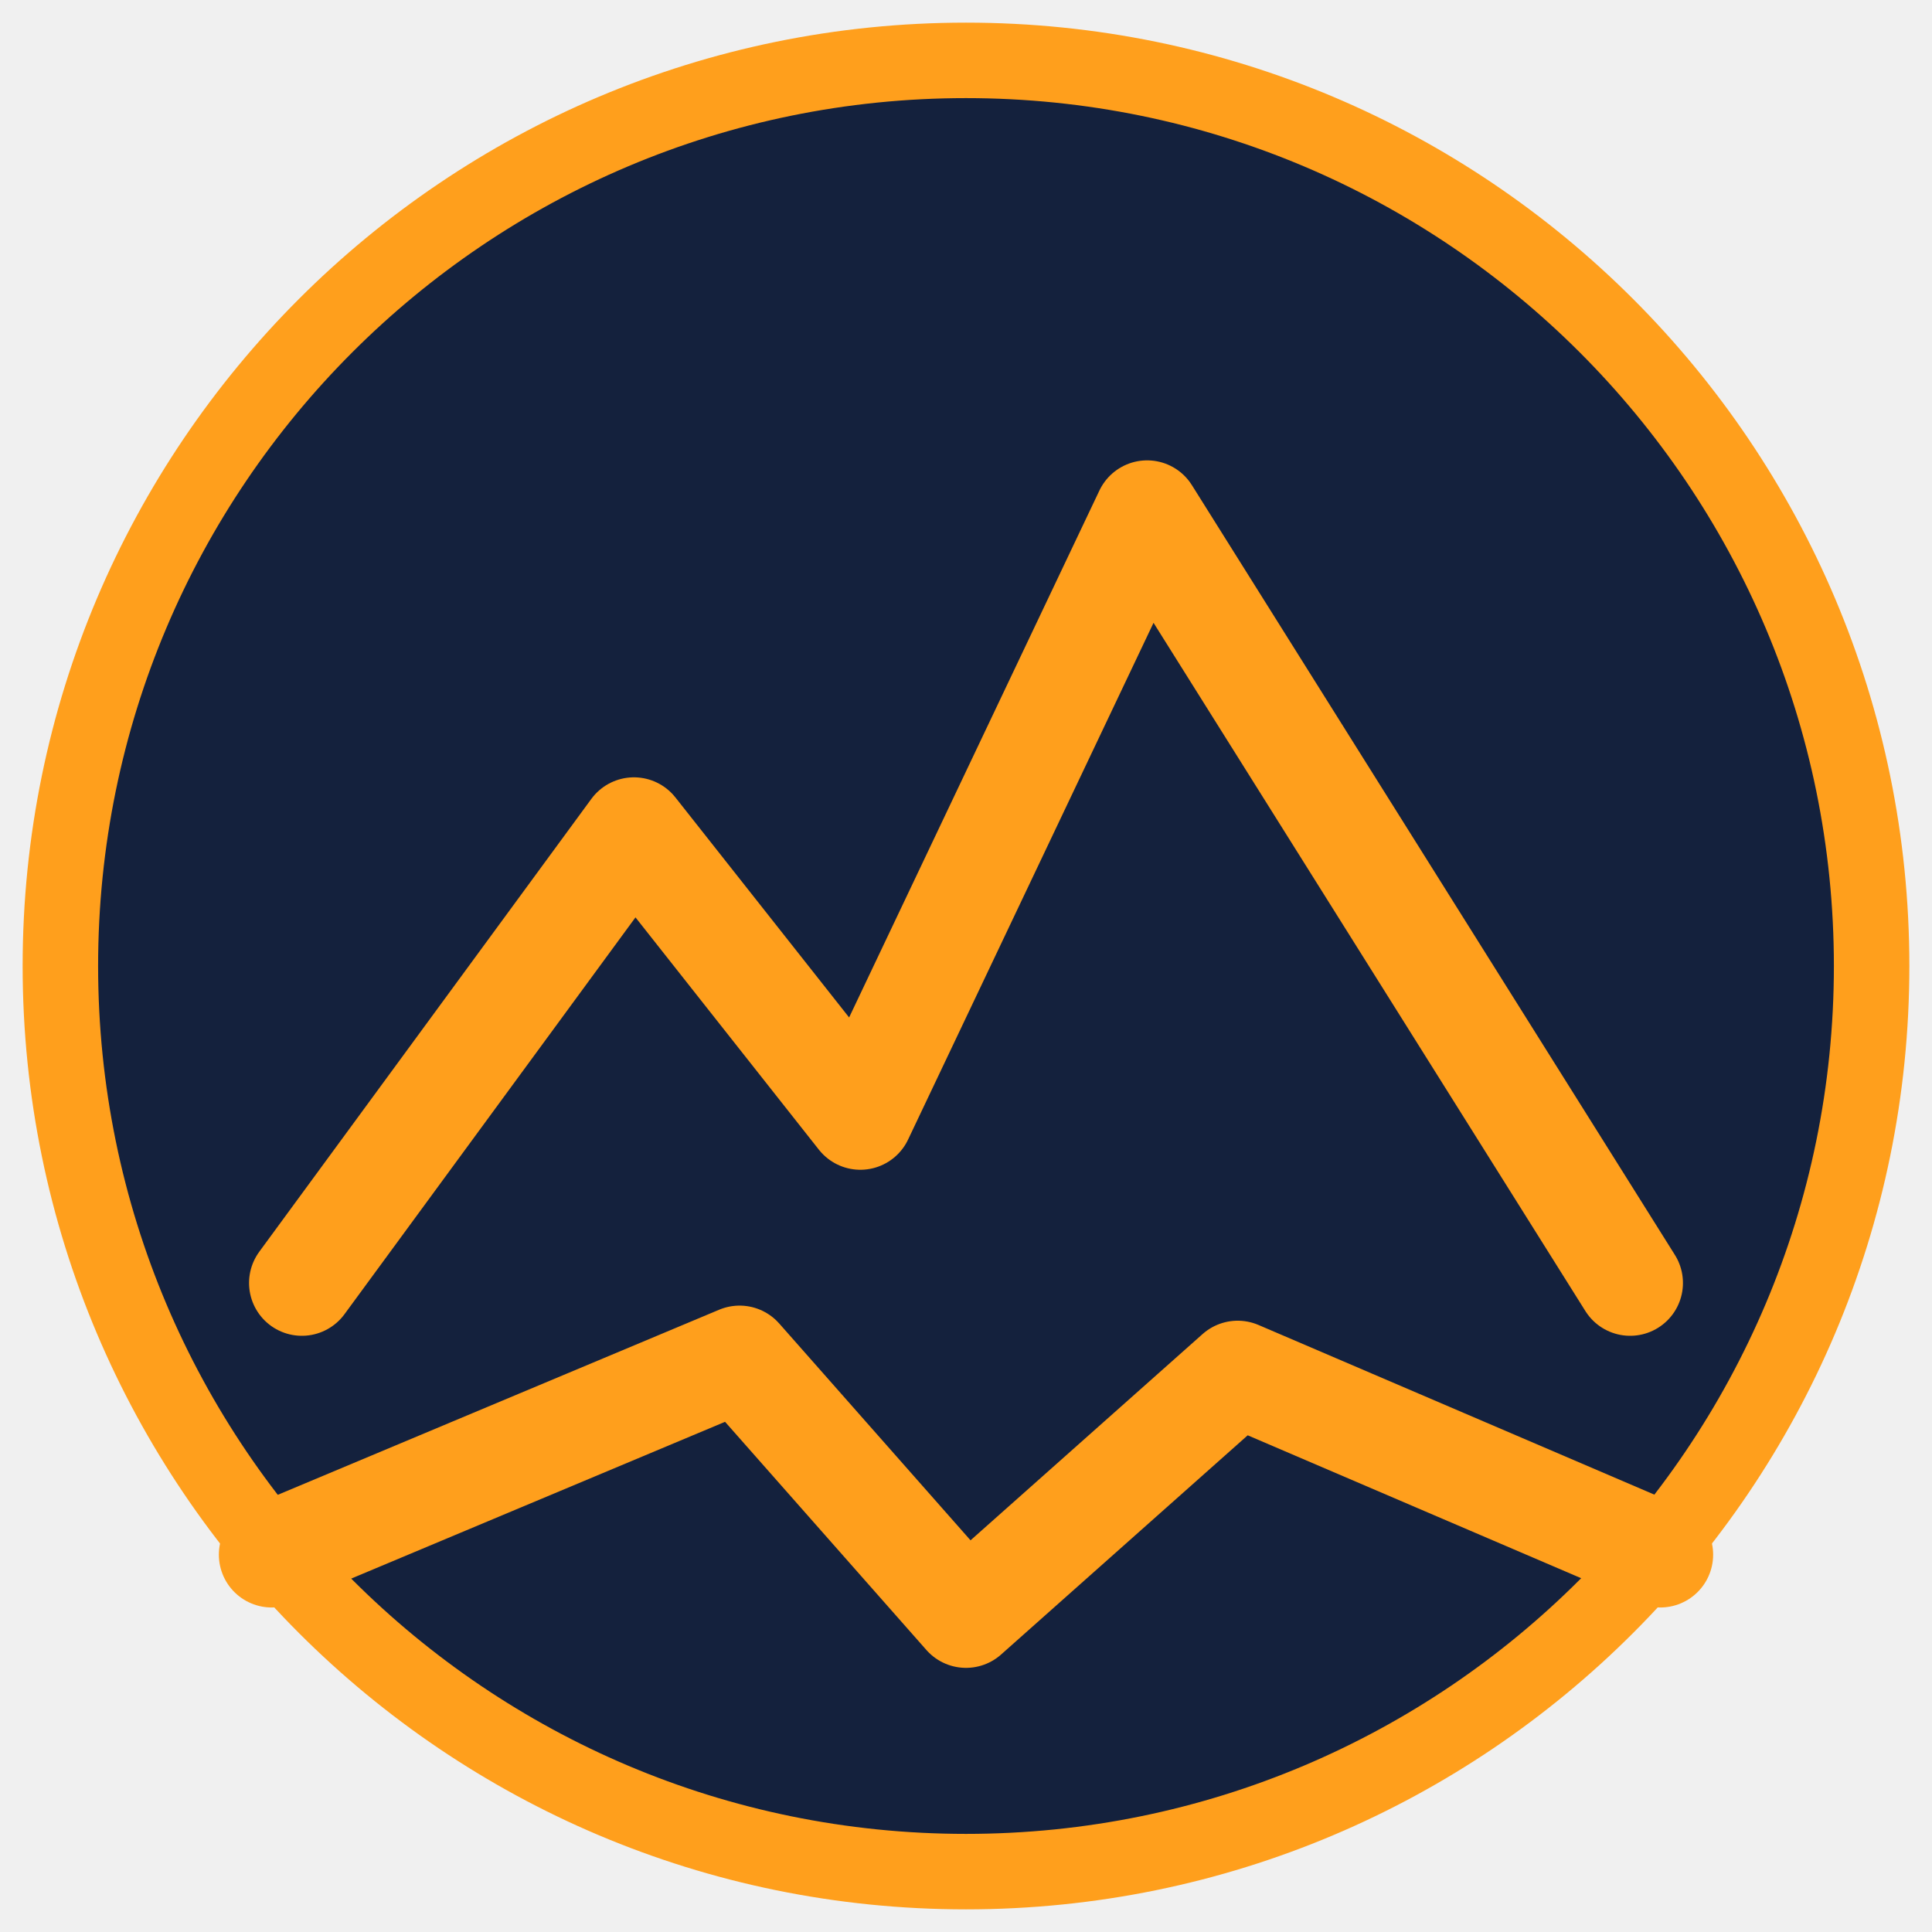
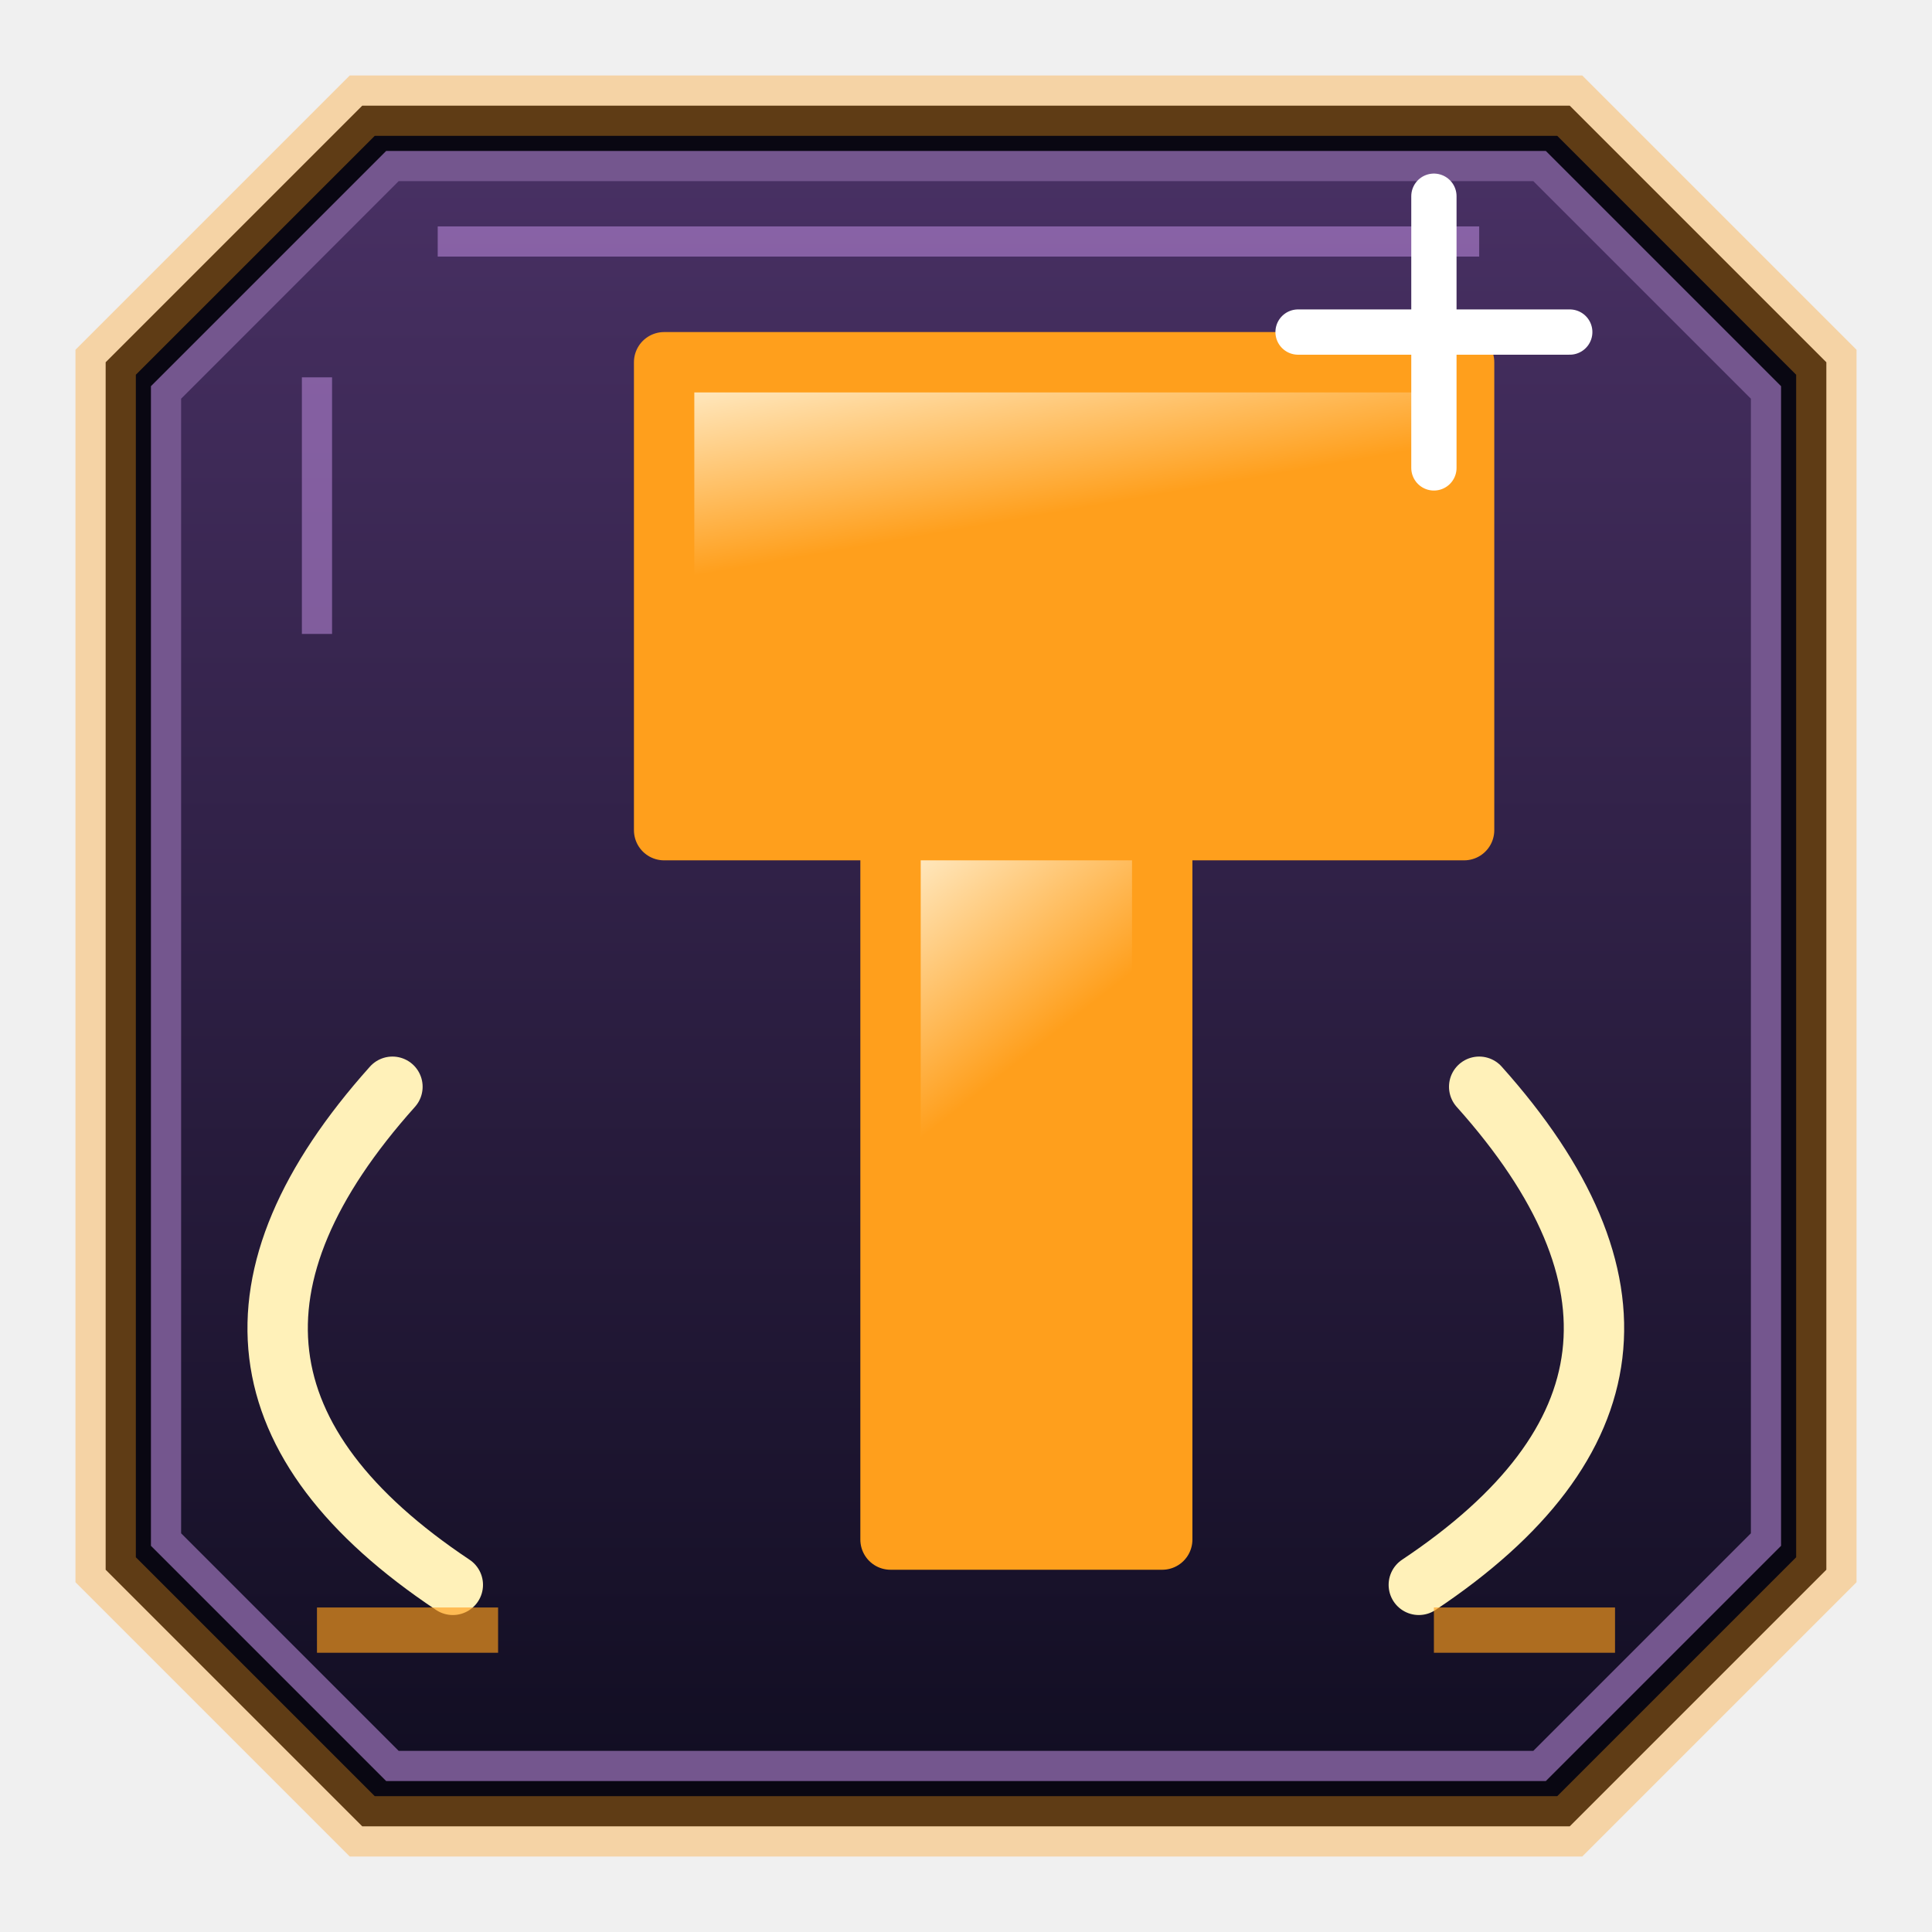
<svg xmlns="http://www.w3.org/2000/svg" width="128" height="128" viewBox="0 0 128 128">
-   <circle cx="64" cy="64" r="60" fill="#14213D" stroke="#FF9F1C" stroke-width="5" />
-   <g fill="none" stroke="#FF9F1C" stroke-width="7" stroke-linecap="round" stroke-linejoin="round">
-     <path d="M20 85 42 55 57 74 76 34 108 85M18 103 49 90 64 107 82 91 110 103" />
+   <defs>
+     <linearGradient id="base" x2="0" y2="1">
+       <stop stop-color="#483063" />
+       <stop offset="1" stop-color="#120e23" />
+     </linearGradient>
+     <linearGradient id="enamel" x2="0.3" y2="1">
+       <stop stop-color="#fff5dc" />
+       <stop offset=".43" stop-color="#FF9F1C" />
+       <stop offset="1" stop-color="#FF9F1C" />
+     </linearGradient>
+   </defs>
+   <path d="M24 7h80l17 17v80l-17 17H24L7 104V24Z" fill="#090712" stroke="#FF9F1C" stroke-opacity=".35" stroke-width="4" />
+   <path d="M26 11h76l15 15v76l-15 15H26l-15-15V26Z" fill="url(#base)" stroke="#74568e" stroke-width="2" />
+   <path d="M29 16h69m-77 9v17" stroke="#cf98ef" stroke-opacity=".48" stroke-width="2" />
+   <g fill="url(#enamel)" stroke="#FF9F1C" stroke-width="4" stroke-linejoin="round" stroke-linecap="round">
+     <path d="M44 24h53v31H44Z" />
+     <path d="M59 55h18v47H59Z" />
+     <path d="M26 72q-17 19 4 33M98 72q17 19-4 33" fill="none" stroke="#fff1b9" />
+     <path d="M95 13v18m-9-9h18" stroke="#fff" stroke-width="3" />
  </g>
+   <path d="M21 108h12m62 0h12" stroke="#FF9F1C" stroke-opacity=".65" stroke-width="3" />
</svg>
